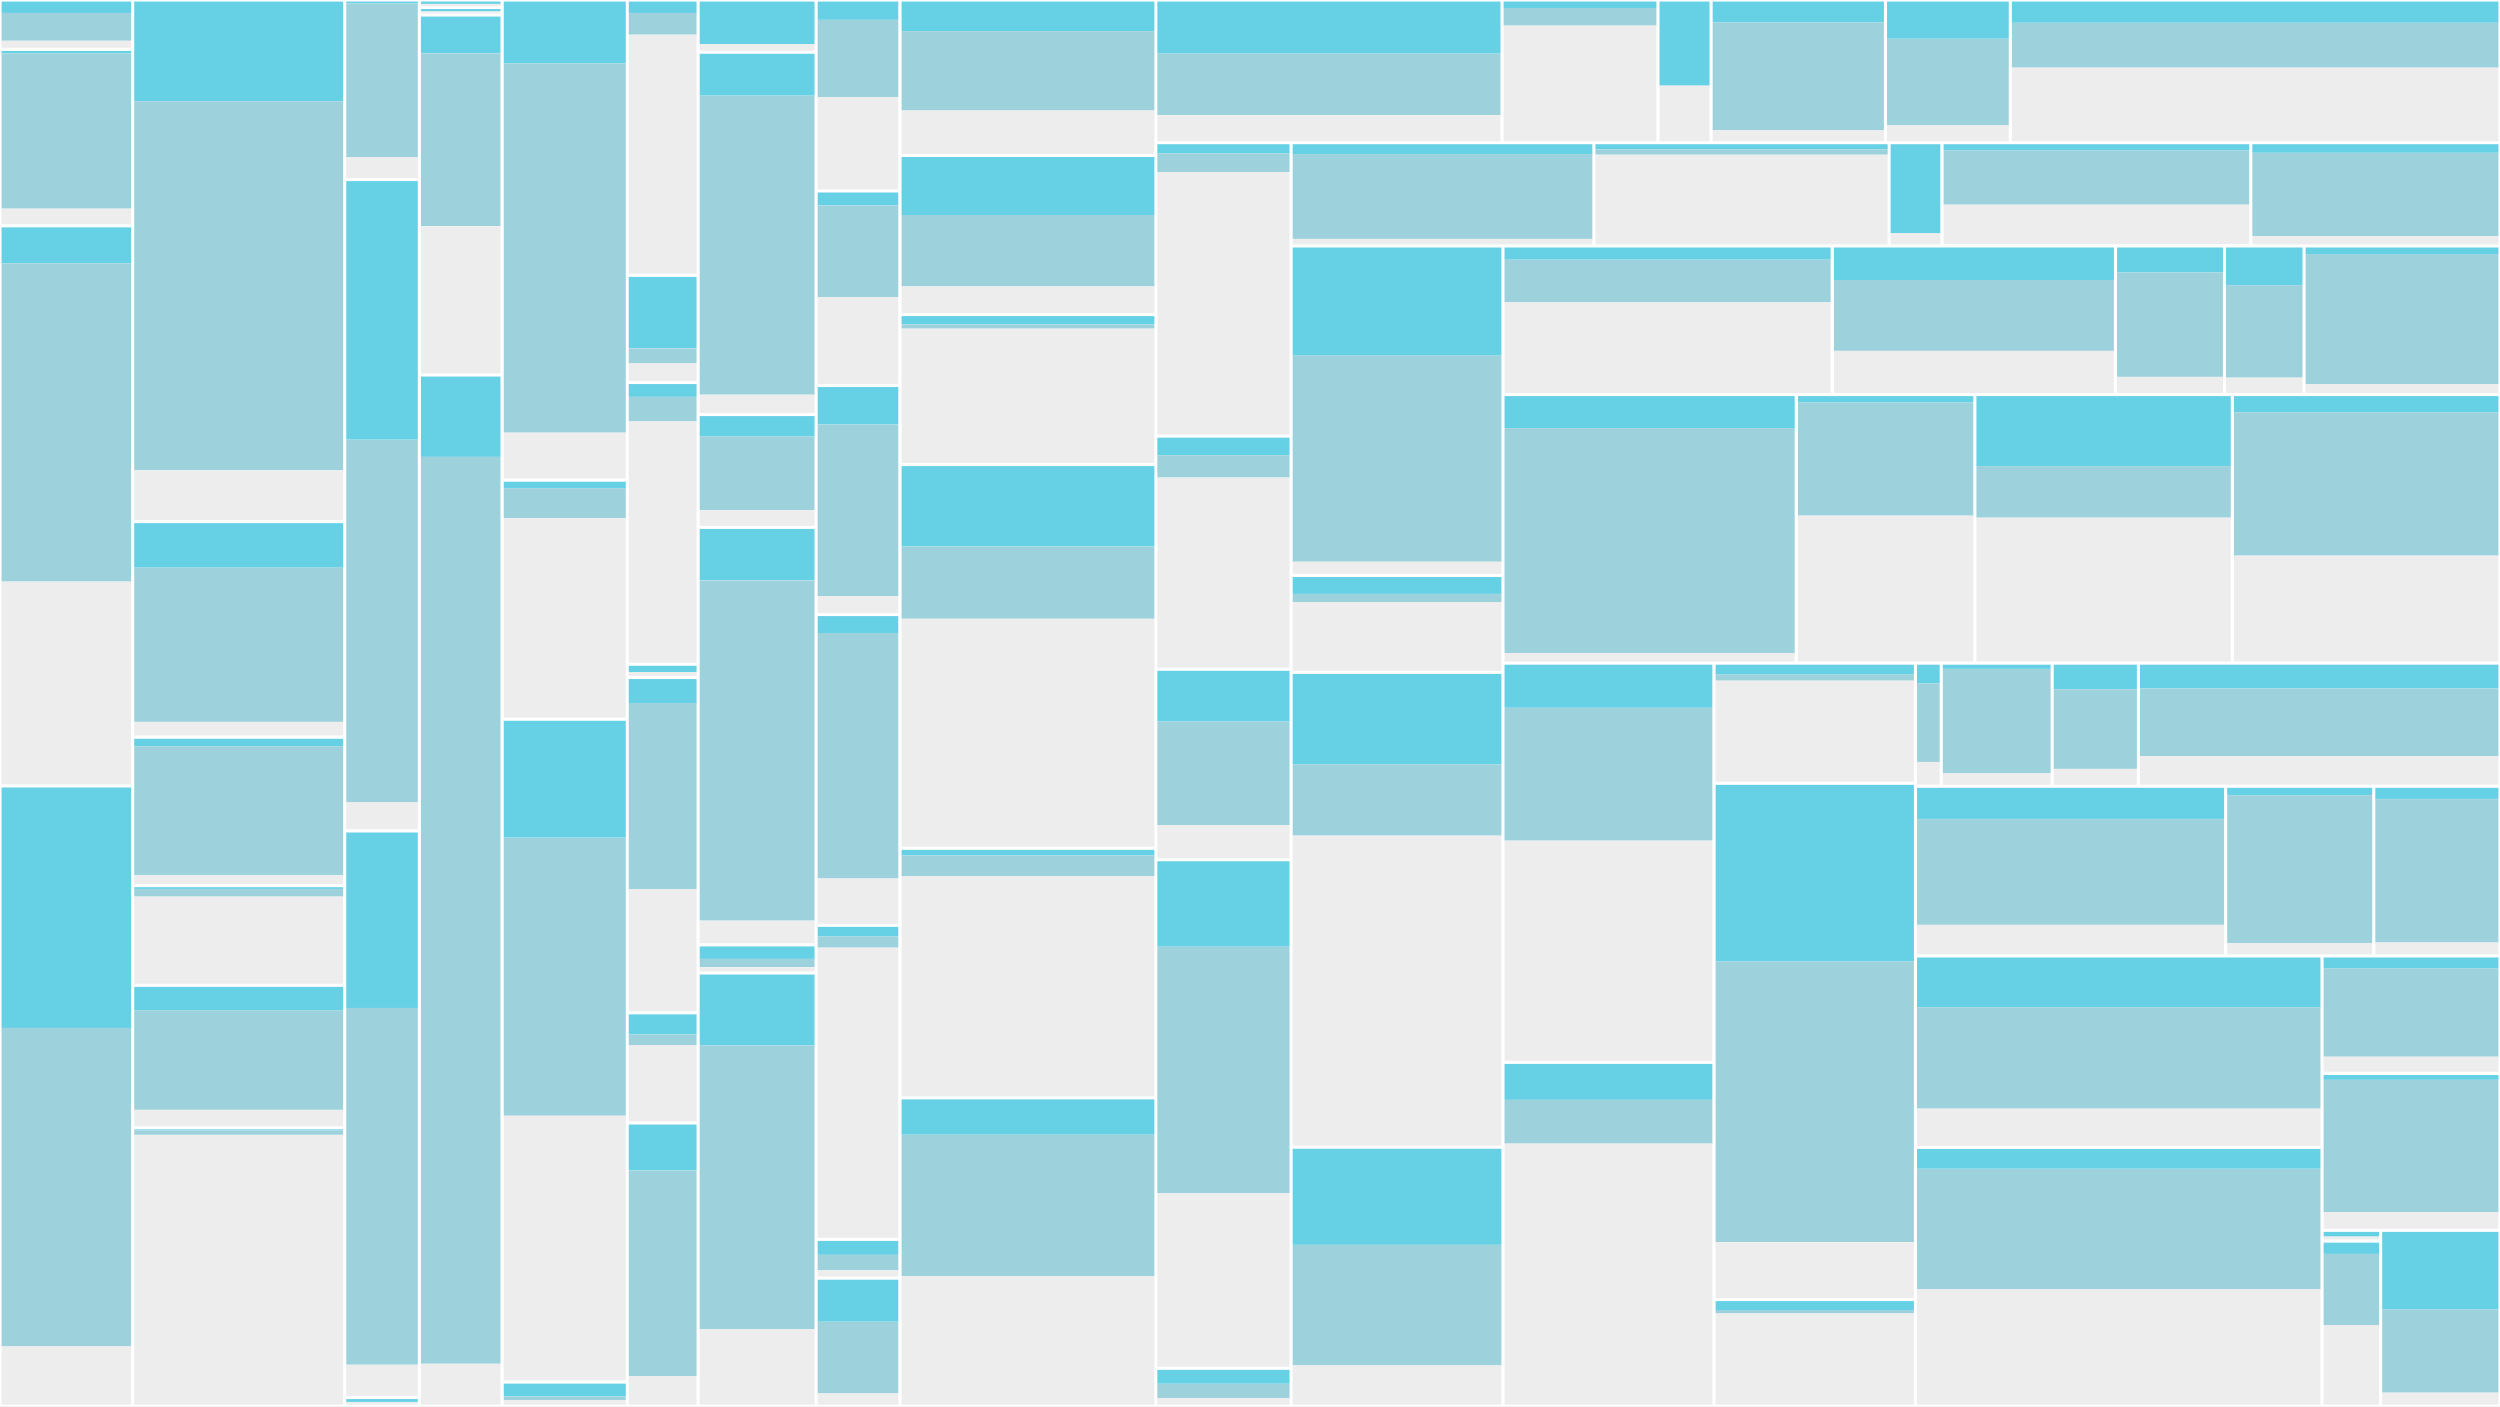
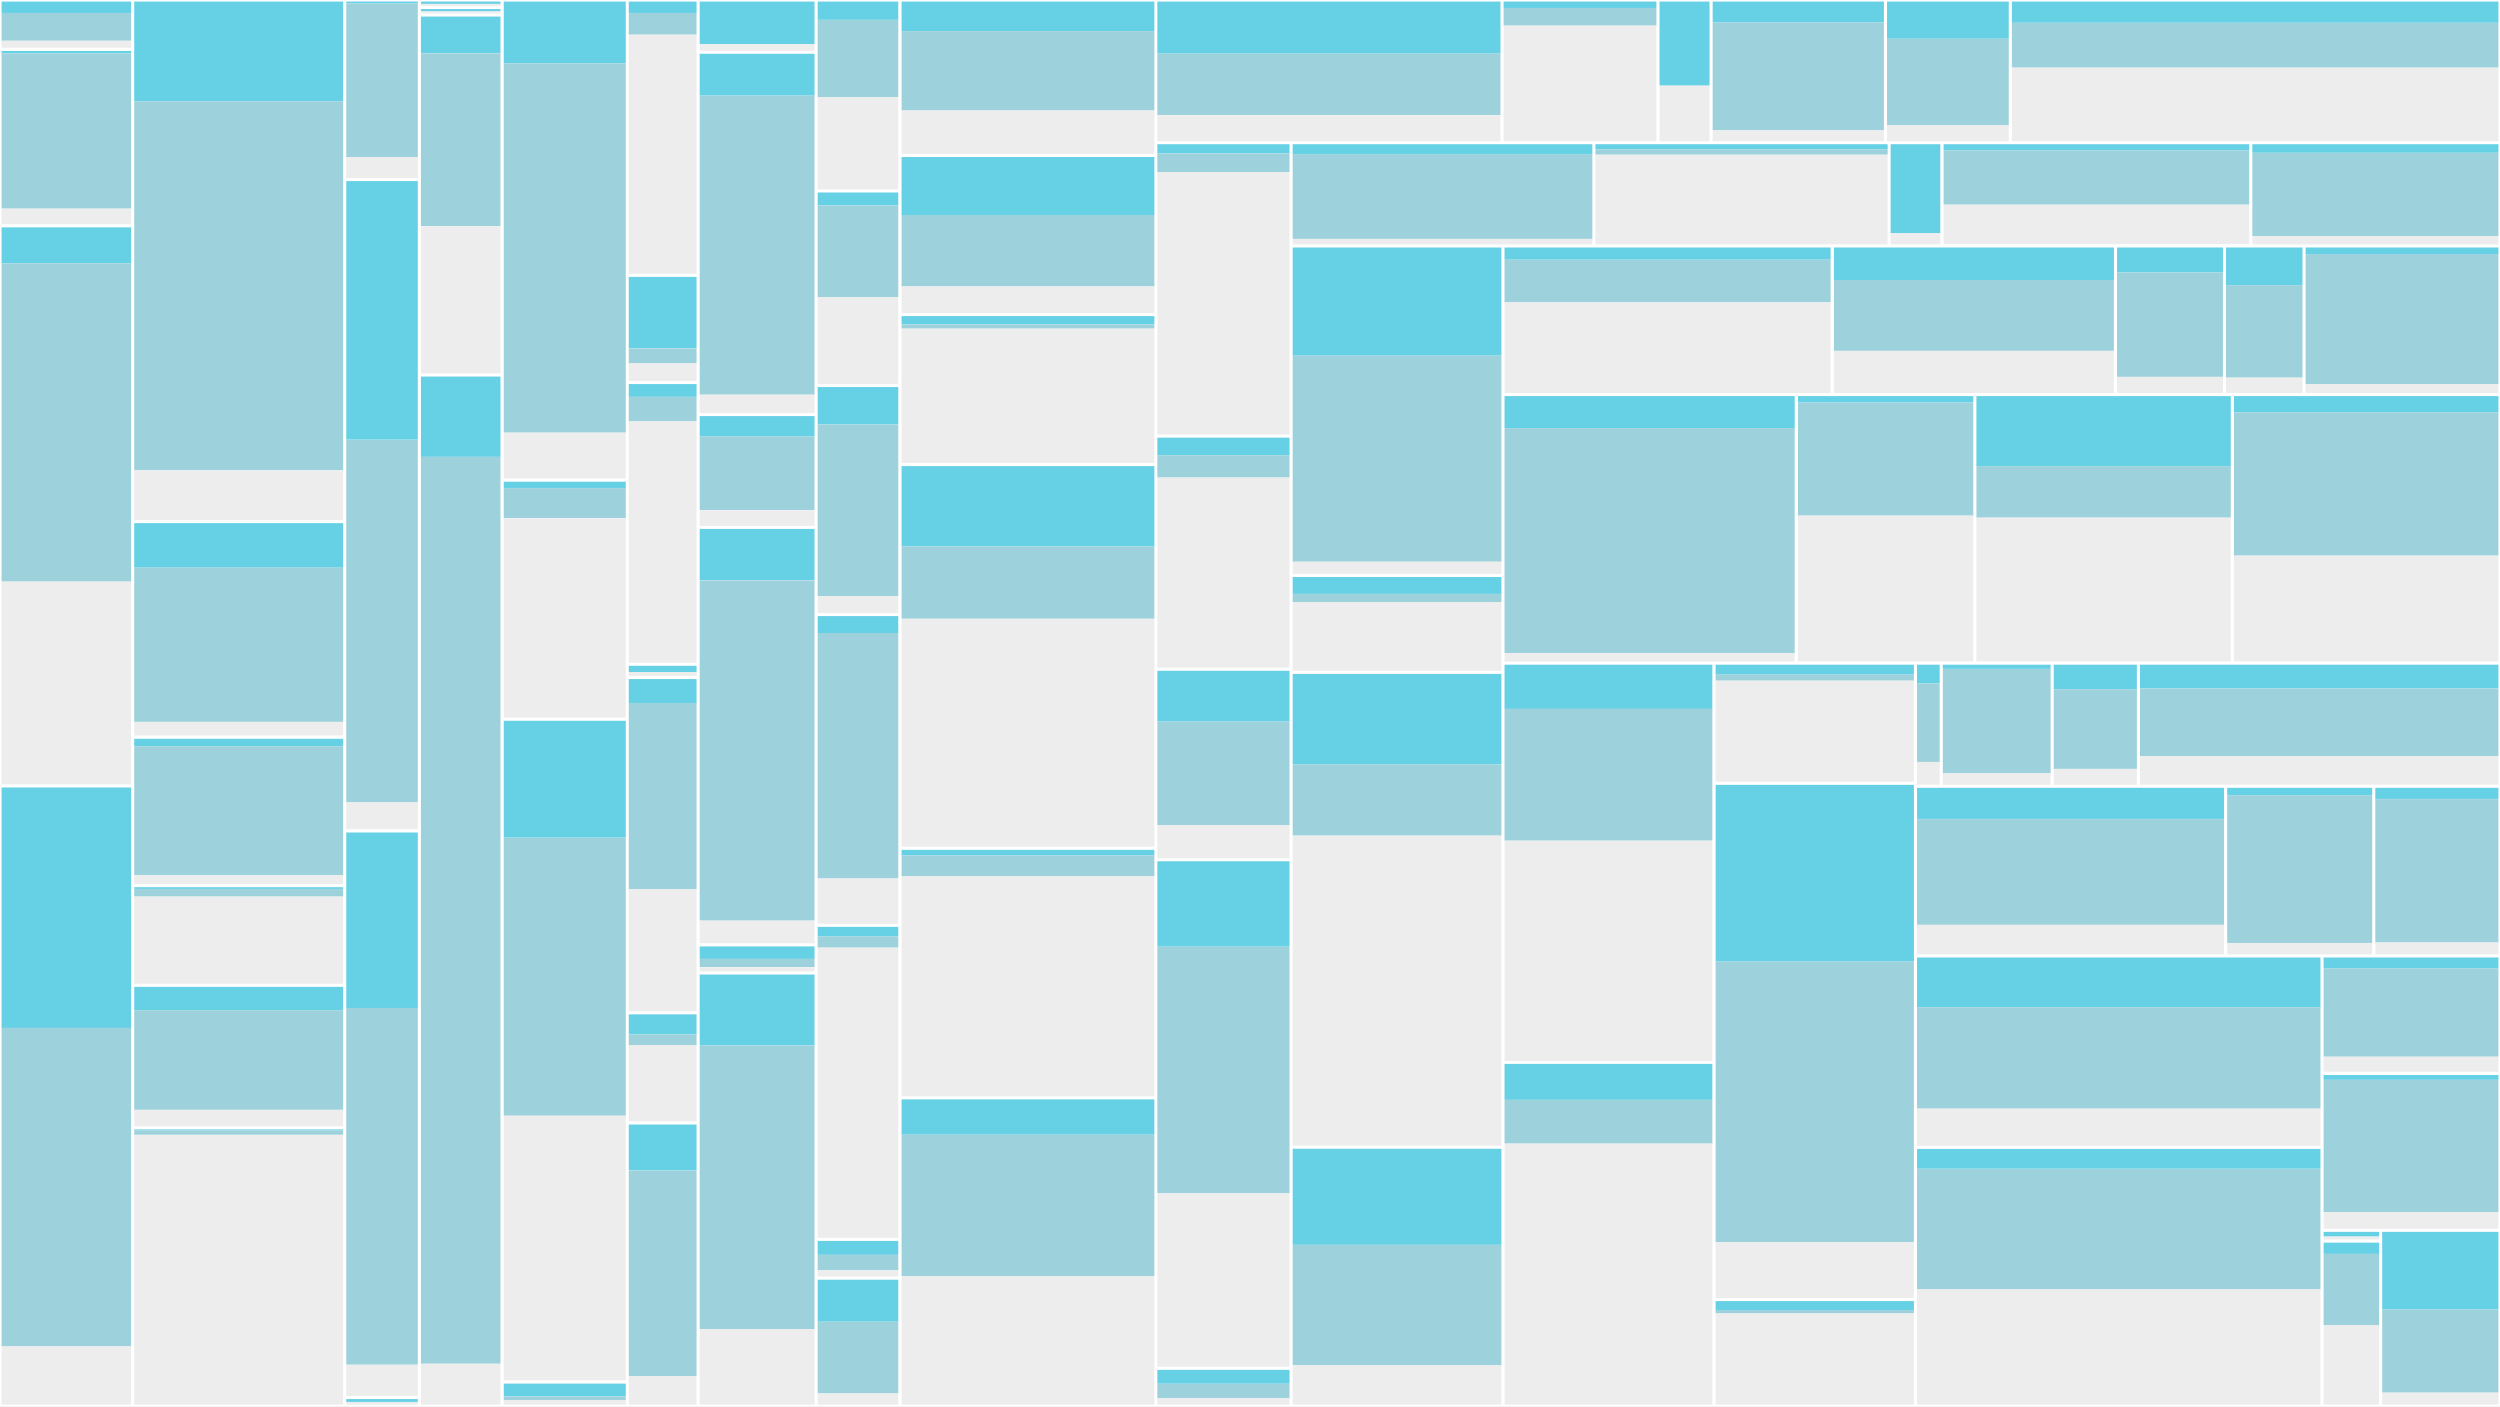
<svg xmlns="http://www.w3.org/2000/svg" viewBox="0 0 1600 900" width="1600" height="900" role="img" aria-label="Decoded overlay code coverage box tree, cyan band">
  <rect x="0" y="0" width="1600" height="900" fill="#ffffff" />
  <rect x="1" y="1" width="82.9" height="7.3" style="fill:hsl(190, 71%, 65%);fill:oklch(0.645 0.128 200)" />
  <rect x="1" y="8.3" width="82.9" height="17.8" style="fill:hsl(190, 48%, 74%);fill:oklch(0.740 0.085 200)" />
  <rect x="1" y="26.1" width="82.9" height="4.5" style="fill:hsl(190, 0%, 93%);fill:oklch(0.930 0.000 200)" />
  <rect x="1" y="32.6" width="82.9" height="1.6" style="fill:hsl(190, 71%, 65%);fill:oklch(0.645 0.128 200)" />
  <rect x="1" y="34.2" width="82.9" height="99.3" style="fill:hsl(190, 48%, 74%);fill:oklch(0.740 0.085 200)" />
  <rect x="1" y="133.6" width="82.9" height="9.9" style="fill:hsl(190, 0%, 93%);fill:oklch(0.930 0.000 200)" />
  <rect x="1" y="145.5" width="82.9" height="23" style="fill:hsl(190, 71%, 65%);fill:oklch(0.645 0.128 200)" />
  <rect x="1" y="168.5" width="82.9" height="203.7" style="fill:hsl(190, 48%, 74%);fill:oklch(0.740 0.085 200)" />
  <rect x="1" y="372.2" width="82.9" height="129.8" style="fill:hsl(190, 0%, 93%);fill:oklch(0.930 0.000 200)" />
  <rect x="1" y="504" width="82.9" height="153.9" style="fill:hsl(190, 71%, 65%);fill:oklch(0.645 0.128 200)" />
  <rect x="1" y="657.8" width="82.9" height="203.9" style="fill:hsl(190, 48%, 74%);fill:oklch(0.740 0.085 200)" />
  <rect x="1" y="861.7" width="82.9" height="37.3" style="fill:hsl(190, 0%, 93%);fill:oklch(0.930 0.000 200)" />
  <rect x="85.9" y="1" width="133.7" height="63.8" style="fill:hsl(190, 71%, 65%);fill:oklch(0.645 0.128 200)" />
  <rect x="85.9" y="64.8" width="133.7" height="236.2" style="fill:hsl(190, 48%, 74%);fill:oklch(0.740 0.085 200)" />
  <rect x="85.9" y="301" width="133.7" height="31.8" style="fill:hsl(190, 0%, 93%);fill:oklch(0.930 0.000 200)" />
  <rect x="85.9" y="334.8" width="133.7" height="28.5" style="fill:hsl(190, 71%, 65%);fill:oklch(0.645 0.128 200)" />
  <rect x="85.9" y="363.3" width="133.7" height="98.7" style="fill:hsl(190, 48%, 74%);fill:oklch(0.740 0.085 200)" />
  <rect x="85.9" y="462" width="133.7" height="8.7" style="fill:hsl(190, 0%, 93%);fill:oklch(0.930 0.000 200)" />
  <rect x="85.9" y="472.8" width="133.7" height="4.8" style="fill:hsl(190, 71%, 65%);fill:oklch(0.645 0.128 200)" />
  <rect x="85.9" y="477.6" width="133.7" height="82.6" style="fill:hsl(190, 48%, 74%);fill:oklch(0.740 0.085 200)" />
  <rect x="85.9" y="560.2" width="133.7" height="5.7" style="fill:hsl(190, 0%, 93%);fill:oklch(0.930 0.000 200)" />
  <rect x="85.9" y="567.8" width="133.7" height="1.1" style="fill:hsl(190, 71%, 65%);fill:oklch(0.645 0.128 200)" />
  <rect x="85.9" y="569" width="133.7" height="4.8" style="fill:hsl(190, 48%, 74%);fill:oklch(0.740 0.085 200)" />
  <rect x="85.9" y="573.8" width="133.7" height="55.8" style="fill:hsl(190, 0%, 93%);fill:oklch(0.930 0.000 200)" />
  <rect x="85.9" y="631.6" width="133.7" height="14.9" style="fill:hsl(190, 71%, 65%);fill:oklch(0.645 0.128 200)" />
  <rect x="85.9" y="646.5" width="133.7" height="63.8" style="fill:hsl(190, 48%, 74%);fill:oklch(0.740 0.085 200)" />
  <rect x="85.9" y="710.3" width="133.7" height="10.5" style="fill:hsl(190, 0%, 93%);fill:oklch(0.930 0.000 200)" />
  <rect x="85.9" y="722.8" width="133.7" height="0.6" style="fill:hsl(190, 71%, 65%);fill:oklch(0.645 0.128 200)" />
  <rect x="85.9" y="723.4" width="133.7" height="2.9" style="fill:hsl(190, 48%, 74%);fill:oklch(0.740 0.085 200)" />
  <rect x="85.9" y="726.3" width="133.7" height="172.7" style="fill:hsl(190, 0%, 93%);fill:oklch(0.930 0.000 200)" />
  <rect x="221.6" y="1" width="45.8" height="1.2" style="fill:hsl(190, 71%, 65%);fill:oklch(0.645 0.128 200)" />
  <rect x="221.6" y="2.2" width="45.8" height="98.3" style="fill:hsl(190, 48%, 74%);fill:oklch(0.740 0.085 200)" />
  <rect x="221.6" y="100.5" width="45.8" height="13.5" style="fill:hsl(190, 0%, 93%);fill:oklch(0.930 0.000 200)" />
  <rect x="221.6" y="115.9" width="45.8" height="165.5" style="fill:hsl(190, 71%, 65%);fill:oklch(0.645 0.128 200)" />
  <rect x="221.6" y="281.5" width="45.8" height="232" style="fill:hsl(190, 48%, 74%);fill:oklch(0.740 0.085 200)" />
  <rect x="221.6" y="513.4" width="45.8" height="17.3" style="fill:hsl(190, 0%, 93%);fill:oklch(0.930 0.000 200)" />
  <rect x="221.6" y="532.8" width="45.8" height="112.3" style="fill:hsl(190, 71%, 65%);fill:oklch(0.645 0.128 200)" />
  <rect x="221.6" y="645.1" width="45.8" height="228.3" style="fill:hsl(190, 48%, 74%);fill:oklch(0.740 0.085 200)" />
  <rect x="221.6" y="873.5" width="45.8" height="19.9" style="fill:hsl(190, 0%, 93%);fill:oklch(0.930 0.000 200)" />
  <rect x="221.6" y="895.4" width="45.8" height="1.9" style="fill:hsl(190, 71%, 65%);fill:oklch(0.645 0.128 200)" />
  <rect x="221.6" y="897.2" width="45.8" height="1.8" style="fill:hsl(190, 0%, 93%);fill:oklch(0.930 0.000 200)" />
  <rect x="269.4" y="1" width="50.9" height="1.5" style="fill:hsl(190, 71%, 65%);fill:oklch(0.645 0.128 200)" />
  <rect x="269.4" y="2.5" width="50.9" height="1.3" style="fill:hsl(190, 0%, 93%);fill:oklch(0.930 0.000 200)" />
  <rect x="269.4" y="5.8" width="50.9" height="1.5" style="fill:hsl(190, 71%, 65%);fill:oklch(0.645 0.128 200)" />
  <rect x="269.4" y="7.3" width="50.9" height="1.3" style="fill:hsl(190, 0%, 93%);fill:oklch(0.930 0.000 200)" />
  <rect x="269.4" y="10.6" width="50.9" height="23.4" style="fill:hsl(190, 71%, 65%);fill:oklch(0.645 0.128 200)" />
  <rect x="269.4" y="34.1" width="50.9" height="110.6" style="fill:hsl(190, 48%, 74%);fill:oklch(0.740 0.085 200)" />
  <rect x="269.4" y="144.7" width="50.9" height="94.3" style="fill:hsl(190, 0%, 93%);fill:oklch(0.930 0.000 200)" />
  <rect x="269.4" y="241" width="50.9" height="51.4" style="fill:hsl(190, 71%, 65%);fill:oklch(0.645 0.128 200)" />
  <rect x="269.4" y="292.4" width="50.9" height="580.4" style="fill:hsl(190, 48%, 74%);fill:oklch(0.740 0.085 200)" />
  <rect x="269.4" y="872.8" width="50.9" height="26.2" style="fill:hsl(190, 0%, 93%);fill:oklch(0.930 0.000 200)" />
  <rect x="322.4" y="1" width="78.1" height="39.6" style="fill:hsl(190, 71%, 65%);fill:oklch(0.645 0.128 200)" />
  <rect x="322.4" y="40.6" width="78.1" height="236.3" style="fill:hsl(190, 48%, 74%);fill:oklch(0.740 0.085 200)" />
  <rect x="322.4" y="276.9" width="78.1" height="29.4" style="fill:hsl(190, 0%, 93%);fill:oklch(0.930 0.000 200)" />
  <rect x="322.4" y="308.3" width="78.1" height="4.1" style="fill:hsl(190, 71%, 65%);fill:oklch(0.645 0.128 200)" />
  <rect x="322.4" y="312.4" width="78.1" height="19.2" style="fill:hsl(190, 48%, 74%);fill:oklch(0.740 0.085 200)" />
  <rect x="322.4" y="331.7" width="78.1" height="127.6" style="fill:hsl(190, 0%, 93%);fill:oklch(0.930 0.000 200)" />
  <rect x="322.4" y="461.3" width="78.1" height="74.8" style="fill:hsl(190, 71%, 65%);fill:oklch(0.645 0.128 200)" />
  <rect x="322.4" y="536.2" width="78.1" height="177.9" style="fill:hsl(190, 48%, 74%);fill:oklch(0.740 0.085 200)" />
  <rect x="322.4" y="714" width="78.1" height="169.4" style="fill:hsl(190, 0%, 93%);fill:oklch(0.930 0.000 200)" />
  <rect x="322.4" y="885.5" width="78.1" height="8.2" style="fill:hsl(190, 71%, 65%);fill:oklch(0.645 0.128 200)" />
  <rect x="322.4" y="893.7" width="78.1" height="2.5" style="fill:hsl(190, 48%, 74%);fill:oklch(0.740 0.085 200)" />
  <rect x="322.4" y="896.1" width="78.1" height="2.9" style="fill:hsl(190, 0%, 93%);fill:oklch(0.930 0.000 200)" />
  <rect x="402.4" y="1" width="43.4" height="7.3" style="fill:hsl(190, 71%, 65%);fill:oklch(0.645 0.128 200)" />
  <rect x="402.4" y="8.3" width="43.4" height="13.9" style="fill:hsl(190, 48%, 74%);fill:oklch(0.740 0.085 200)" />
  <rect x="402.4" y="22.2" width="43.4" height="153" style="fill:hsl(190, 0%, 93%);fill:oklch(0.930 0.000 200)" />
  <rect x="402.4" y="177.2" width="43.4" height="45.7" style="fill:hsl(190, 71%, 65%);fill:oklch(0.645 0.128 200)" />
  <rect x="402.4" y="223" width="43.4" height="9.6" style="fill:hsl(190, 48%, 74%);fill:oklch(0.740 0.085 200)" />
  <rect x="402.4" y="232.5" width="43.4" height="11.3" style="fill:hsl(190, 0%, 93%);fill:oklch(0.930 0.000 200)" />
  <rect x="402.4" y="245.8" width="43.4" height="8.2" style="fill:hsl(190, 71%, 65%);fill:oklch(0.645 0.128 200)" />
  <rect x="402.4" y="254" width="43.4" height="15.6" style="fill:hsl(190, 48%, 74%);fill:oklch(0.740 0.085 200)" />
  <rect x="402.4" y="269.6" width="43.4" height="154.5" style="fill:hsl(190, 0%, 93%);fill:oklch(0.930 0.000 200)" />
  <rect x="402.4" y="426.1" width="43.4" height="4.1" style="fill:hsl(190, 71%, 65%);fill:oklch(0.645 0.128 200)" />
  <rect x="402.4" y="430.1" width="43.4" height="2.5" style="fill:hsl(190, 0%, 93%);fill:oklch(0.930 0.000 200)" />
  <rect x="402.4" y="434.6" width="43.4" height="15.3" style="fill:hsl(190, 71%, 65%);fill:oklch(0.645 0.128 200)" />
  <rect x="402.4" y="449.9" width="43.4" height="119.1" style="fill:hsl(190, 48%, 74%);fill:oklch(0.740 0.085 200)" />
  <rect x="402.4" y="569" width="43.4" height="78.2" style="fill:hsl(190, 0%, 93%);fill:oklch(0.930 0.000 200)" />
  <rect x="402.4" y="649.2" width="43.4" height="12.8" style="fill:hsl(190, 71%, 65%);fill:oklch(0.645 0.128 200)" />
  <rect x="402.4" y="662" width="43.4" height="6.9" style="fill:hsl(190, 48%, 74%);fill:oklch(0.740 0.085 200)" />
  <rect x="402.4" y="668.8" width="43.4" height="48.9" style="fill:hsl(190, 0%, 93%);fill:oklch(0.930 0.000 200)" />
  <rect x="402.4" y="719.7" width="43.4" height="29.4" style="fill:hsl(190, 71%, 65%);fill:oklch(0.645 0.128 200)" />
  <rect x="402.4" y="749.2" width="43.4" height="131.6" style="fill:hsl(190, 48%, 74%);fill:oklch(0.740 0.085 200)" />
  <rect x="402.4" y="880.7" width="43.4" height="18.3" style="fill:hsl(190, 0%, 93%);fill:oklch(0.930 0.000 200)" />
  <rect x="447.8" y="1" width="73.5" height="27.3" style="fill:hsl(190, 71%, 65%);fill:oklch(0.645 0.128 200)" />
  <rect x="447.8" y="28.3" width="73.5" height="4.2" style="fill:hsl(190, 0%, 93%);fill:oklch(0.930 0.000 200)" />
  <rect x="447.8" y="34.4" width="73.5" height="26.8" style="fill:hsl(190, 71%, 65%);fill:oklch(0.645 0.128 200)" />
  <rect x="447.8" y="61.2" width="73.5" height="191.4" style="fill:hsl(190, 48%, 74%);fill:oklch(0.740 0.085 200)" />
  <rect x="447.8" y="252.6" width="73.5" height="11.7" style="fill:hsl(190, 0%, 93%);fill:oklch(0.930 0.000 200)" />
  <rect x="447.8" y="266.3" width="73.5" height="13.1" style="fill:hsl(190, 71%, 65%);fill:oklch(0.645 0.128 200)" />
  <rect x="447.8" y="279.4" width="73.5" height="47" style="fill:hsl(190, 48%, 74%);fill:oklch(0.740 0.085 200)" />
  <rect x="447.8" y="326.5" width="73.5" height="10.1" style="fill:hsl(190, 0%, 93%);fill:oklch(0.930 0.000 200)" />
  <rect x="447.8" y="338.5" width="73.5" height="32.9" style="fill:hsl(190, 71%, 65%);fill:oklch(0.645 0.128 200)" />
  <rect x="447.8" y="371.5" width="73.5" height="217.7" style="fill:hsl(190, 48%, 74%);fill:oklch(0.740 0.085 200)" />
  <rect x="447.8" y="589.2" width="73.5" height="14.5" style="fill:hsl(190, 0%, 93%);fill:oklch(0.930 0.000 200)" />
  <rect x="447.8" y="605.7" width="73.5" height="8" style="fill:hsl(190, 71%, 65%);fill:oklch(0.645 0.128 200)" />
  <rect x="447.8" y="613.7" width="73.5" height="5.2" style="fill:hsl(190, 48%, 74%);fill:oklch(0.740 0.085 200)" />
  <rect x="447.8" y="619" width="73.5" height="2.7" style="fill:hsl(190, 0%, 93%);fill:oklch(0.930 0.000 200)" />
  <rect x="447.8" y="623.7" width="73.5" height="45.4" style="fill:hsl(190, 71%, 65%);fill:oklch(0.645 0.128 200)" />
  <rect x="447.8" y="669.1" width="73.5" height="181.5" style="fill:hsl(190, 48%, 74%);fill:oklch(0.740 0.085 200)" />
  <rect x="447.8" y="850.6" width="73.5" height="48.4" style="fill:hsl(190, 0%, 93%);fill:oklch(0.930 0.000 200)" />
  <rect x="523.3" y="1" width="51.6" height="11.7" style="fill:hsl(190, 71%, 65%);fill:oklch(0.645 0.128 200)" />
  <rect x="523.3" y="12.7" width="51.6" height="49.5" style="fill:hsl(190, 48%, 74%);fill:oklch(0.740 0.085 200)" />
  <rect x="523.3" y="62.2" width="51.6" height="59" style="fill:hsl(190, 0%, 93%);fill:oklch(0.930 0.000 200)" />
  <rect x="523.3" y="123.2" width="51.6" height="8.3" style="fill:hsl(190, 71%, 65%);fill:oklch(0.645 0.128 200)" />
  <rect x="523.3" y="131.5" width="51.6" height="58.7" style="fill:hsl(190, 48%, 74%);fill:oklch(0.740 0.085 200)" />
  <rect x="523.3" y="190.2" width="51.6" height="55.5" style="fill:hsl(190, 0%, 93%);fill:oklch(0.930 0.000 200)" />
  <rect x="523.3" y="247.7" width="51.6" height="23.9" style="fill:hsl(190, 71%, 65%);fill:oklch(0.645 0.128 200)" />
  <rect x="523.3" y="271.6" width="51.6" height="109.9" style="fill:hsl(190, 48%, 74%);fill:oklch(0.740 0.085 200)" />
  <rect x="523.3" y="381.5" width="51.6" height="10.8" style="fill:hsl(190, 0%, 93%);fill:oklch(0.930 0.000 200)" />
  <rect x="523.3" y="394.3" width="51.6" height="10.9" style="fill:hsl(190, 71%, 65%);fill:oklch(0.645 0.128 200)" />
  <rect x="523.3" y="405.1" width="51.6" height="157.1" style="fill:hsl(190, 48%, 74%);fill:oklch(0.740 0.085 200)" />
  <rect x="523.3" y="562.3" width="51.6" height="28.9" style="fill:hsl(190, 0%, 93%);fill:oklch(0.930 0.000 200)" />
  <rect x="523.3" y="593.2" width="51.6" height="6.2" style="fill:hsl(190, 71%, 65%);fill:oklch(0.645 0.128 200)" />
  <rect x="523.3" y="599.4" width="51.6" height="7.1" style="fill:hsl(190, 48%, 74%);fill:oklch(0.740 0.085 200)" />
  <rect x="523.3" y="606.5" width="51.6" height="185.7" style="fill:hsl(190, 0%, 93%);fill:oklch(0.930 0.000 200)" />
  <rect x="523.3" y="794.2" width="51.6" height="8.9" style="fill:hsl(190, 71%, 65%);fill:oklch(0.645 0.128 200)" />
  <rect x="523.3" y="803.1" width="51.6" height="9.9" style="fill:hsl(190, 48%, 74%);fill:oklch(0.740 0.085 200)" />
  <rect x="523.3" y="813" width="51.6" height="4" style="fill:hsl(190, 0%, 93%);fill:oklch(0.930 0.000 200)" />
  <rect x="523.3" y="819" width="51.6" height="26.9" style="fill:hsl(190, 71%, 65%);fill:oklch(0.645 0.128 200)" />
  <rect x="523.3" y="845.9" width="51.6" height="45.9" style="fill:hsl(190, 48%, 74%);fill:oklch(0.740 0.085 200)" />
  <rect x="523.3" y="891.8" width="51.6" height="7.2" style="fill:hsl(190, 0%, 93%);fill:oklch(0.930 0.000 200)" />
  <rect x="577" y="1" width="161.8" height="18.9" style="fill:hsl(190, 71%, 65%);fill:oklch(0.645 0.128 200)" />
  <rect x="577" y="19.9" width="161.8" height="50.8" style="fill:hsl(190, 48%, 74%);fill:oklch(0.740 0.085 200)" />
  <rect x="577" y="70.7" width="161.8" height="27.7" style="fill:hsl(190, 0%, 93%);fill:oklch(0.930 0.000 200)" />
  <rect x="577" y="100.5" width="161.8" height="37.2" style="fill:hsl(190, 71%, 65%);fill:oklch(0.645 0.128 200)" />
  <rect x="577" y="137.6" width="161.8" height="45.7" style="fill:hsl(190, 48%, 74%);fill:oklch(0.740 0.085 200)" />
  <rect x="577" y="183.3" width="161.8" height="17" style="fill:hsl(190, 0%, 93%);fill:oklch(0.930 0.000 200)" />
  <rect x="577" y="202.3" width="161.8" height="5.3" style="fill:hsl(190, 71%, 65%);fill:oklch(0.645 0.128 200)" />
  <rect x="577" y="207.6" width="161.8" height="2.7" style="fill:hsl(190, 48%, 74%);fill:oklch(0.740 0.085 200)" />
  <rect x="577" y="210.4" width="161.8" height="85.9" style="fill:hsl(190, 0%, 93%);fill:oklch(0.930 0.000 200)" />
  <rect x="577" y="298.3" width="161.8" height="51.4" style="fill:hsl(190, 71%, 65%);fill:oklch(0.645 0.128 200)" />
  <rect x="577" y="349.7" width="161.8" height="46.3" style="fill:hsl(190, 48%, 74%);fill:oklch(0.740 0.085 200)" />
  <rect x="577" y="396" width="161.8" height="145.9" style="fill:hsl(190, 0%, 93%);fill:oklch(0.930 0.000 200)" />
  <rect x="577" y="543.9" width="161.8" height="3.6" style="fill:hsl(190, 71%, 65%);fill:oklch(0.645 0.128 200)" />
  <rect x="577" y="547.5" width="161.8" height="13.3" style="fill:hsl(190, 48%, 74%);fill:oklch(0.740 0.085 200)" />
  <rect x="577" y="560.8" width="161.8" height="140.8" style="fill:hsl(190, 0%, 93%);fill:oklch(0.930 0.000 200)" />
  <rect x="577" y="703.6" width="161.8" height="22.6" style="fill:hsl(190, 71%, 65%);fill:oklch(0.645 0.128 200)" />
  <rect x="577" y="726.1" width="161.8" height="90.7" style="fill:hsl(190, 48%, 74%);fill:oklch(0.740 0.085 200)" />
  <rect x="577" y="816.8" width="161.8" height="82.2" style="fill:hsl(190, 0%, 93%);fill:oklch(0.930 0.000 200)" />
  <rect x="740.7" y="1" width="219.6" height="33.3" style="fill:hsl(190, 71%, 65%);fill:oklch(0.645 0.128 200)" />
  <rect x="740.7" y="34.3" width="219.6" height="39.4" style="fill:hsl(190, 48%, 74%);fill:oklch(0.740 0.085 200)" />
  <rect x="740.7" y="73.7" width="219.6" height="16.7" style="fill:hsl(190, 0%, 93%);fill:oklch(0.930 0.000 200)" />
  <rect x="962.3" y="1" width="97.8" height="4.1" style="fill:hsl(190, 71%, 65%);fill:oklch(0.645 0.128 200)" />
  <rect x="962.3" y="5.1" width="97.8" height="11.3" style="fill:hsl(190, 48%, 74%);fill:oklch(0.740 0.085 200)" />
  <rect x="962.3" y="16.4" width="97.8" height="73.9" style="fill:hsl(190, 0%, 93%);fill:oklch(0.930 0.000 200)" />
  <rect x="1062.1" y="1" width="32" height="53.8" style="fill:hsl(190, 71%, 65%);fill:oklch(0.645 0.128 200)" />
  <rect x="1062.1" y="54.8" width="32" height="35.6" style="fill:hsl(190, 0%, 93%);fill:oklch(0.930 0.000 200)" />
  <rect x="1096.1" y="1" width="109.6" height="13.4" style="fill:hsl(190, 71%, 65%);fill:oklch(0.645 0.128 200)" />
  <rect x="1096.1" y="14.4" width="109.6" height="69" style="fill:hsl(190, 48%, 74%);fill:oklch(0.740 0.085 200)" />
  <rect x="1096.1" y="83.4" width="109.6" height="6.9" style="fill:hsl(190, 0%, 93%);fill:oklch(0.930 0.000 200)" />
  <rect x="1207.7" y="1" width="77.9" height="23.8" style="fill:hsl(190, 71%, 65%);fill:oklch(0.645 0.128 200)" />
  <rect x="1207.7" y="24.8" width="77.9" height="55.4" style="fill:hsl(190, 48%, 74%);fill:oklch(0.740 0.085 200)" />
  <rect x="1207.7" y="80.2" width="77.9" height="10.2" style="fill:hsl(190, 0%, 93%);fill:oklch(0.930 0.000 200)" />
  <rect x="1287.6" y="1" width="311.4" height="13.6" style="fill:hsl(190, 71%, 65%);fill:oklch(0.645 0.128 200)" />
  <rect x="1287.6" y="14.6" width="311.4" height="28.7" style="fill:hsl(190, 48%, 74%);fill:oklch(0.740 0.085 200)" />
  <rect x="1287.6" y="43.3" width="311.4" height="47" style="fill:hsl(190, 0%, 93%);fill:oklch(0.930 0.000 200)" />
  <rect x="740.7" y="92.3" width="84.6" height="5.9" style="fill:hsl(190, 71%, 65%);fill:oklch(0.645 0.128 200)" />
  <rect x="740.7" y="98.2" width="84.6" height="11.9" style="fill:hsl(190, 48%, 74%);fill:oklch(0.740 0.085 200)" />
  <rect x="740.7" y="110.1" width="84.6" height="168" style="fill:hsl(190, 0%, 93%);fill:oklch(0.930 0.000 200)" />
  <rect x="740.7" y="280.1" width="84.6" height="11.2" style="fill:hsl(190, 71%, 65%);fill:oklch(0.645 0.128 200)" />
  <rect x="740.7" y="291.3" width="84.6" height="14.3" style="fill:hsl(190, 48%, 74%);fill:oklch(0.740 0.085 200)" />
  <rect x="740.7" y="305.7" width="84.6" height="121.6" style="fill:hsl(190, 0%, 93%);fill:oklch(0.930 0.000 200)" />
  <rect x="740.7" y="429.3" width="84.6" height="32.5" style="fill:hsl(190, 71%, 65%);fill:oklch(0.645 0.128 200)" />
  <rect x="740.7" y="461.8" width="84.6" height="66.2" style="fill:hsl(190, 48%, 74%);fill:oklch(0.740 0.085 200)" />
  <rect x="740.7" y="528" width="84.6" height="21.3" style="fill:hsl(190, 0%, 93%);fill:oklch(0.930 0.000 200)" />
  <rect x="740.7" y="551.2" width="84.6" height="54.7" style="fill:hsl(190, 71%, 65%);fill:oklch(0.645 0.128 200)" />
  <rect x="740.7" y="606" width="84.6" height="157.7" style="fill:hsl(190, 48%, 74%);fill:oklch(0.740 0.085 200)" />
  <rect x="740.7" y="763.7" width="84.6" height="111" style="fill:hsl(190, 0%, 93%);fill:oklch(0.930 0.000 200)" />
  <rect x="740.7" y="876.7" width="84.6" height="8.9" style="fill:hsl(190, 71%, 65%);fill:oklch(0.645 0.128 200)" />
  <rect x="740.7" y="885.7" width="84.6" height="9.2" style="fill:hsl(190, 48%, 74%);fill:oklch(0.740 0.085 200)" />
  <rect x="740.7" y="894.8" width="84.6" height="4.2" style="fill:hsl(190, 0%, 93%);fill:oklch(0.930 0.000 200)" />
  <rect x="827.3" y="92.3" width="191.8" height="6.3" style="fill:hsl(190, 71%, 65%);fill:oklch(0.645 0.128 200)" />
  <rect x="827.3" y="98.6" width="191.8" height="54.3" style="fill:hsl(190, 48%, 74%);fill:oklch(0.740 0.085 200)" />
  <rect x="827.3" y="152.9" width="191.8" height="3.5" style="fill:hsl(190, 0%, 93%);fill:oklch(0.930 0.000 200)" />
  <rect x="1021.1" y="92.3" width="187" height="3.3" style="fill:hsl(190, 71%, 65%);fill:oklch(0.645 0.128 200)" />
  <rect x="1021.1" y="95.6" width="187" height="3.4" style="fill:hsl(190, 48%, 74%);fill:oklch(0.740 0.085 200)" />
  <rect x="1021.1" y="99.1" width="187" height="57.3" style="fill:hsl(190, 0%, 93%);fill:oklch(0.930 0.000 200)" />
  <rect x="1210" y="92.3" width="31.8" height="57" style="fill:hsl(190, 71%, 65%);fill:oklch(0.645 0.128 200)" />
  <rect x="1210" y="149.3" width="31.8" height="7.1" style="fill:hsl(190, 0%, 93%);fill:oklch(0.930 0.000 200)" />
  <rect x="1243.9" y="92.3" width="195.6" height="3.9" style="fill:hsl(190, 71%, 65%);fill:oklch(0.645 0.128 200)" />
  <rect x="1243.9" y="96.2" width="195.6" height="34.8" style="fill:hsl(190, 48%, 74%);fill:oklch(0.740 0.085 200)" />
  <rect x="1243.9" y="131" width="195.6" height="25.3" style="fill:hsl(190, 0%, 93%);fill:oklch(0.930 0.000 200)" />
  <rect x="1441.5" y="92.3" width="157.5" height="5.5" style="fill:hsl(190, 71%, 65%);fill:oklch(0.645 0.128 200)" />
  <rect x="1441.5" y="97.8" width="157.5" height="53.3" style="fill:hsl(190, 48%, 74%);fill:oklch(0.740 0.085 200)" />
  <rect x="1441.5" y="151.1" width="157.5" height="5.3" style="fill:hsl(190, 0%, 93%);fill:oklch(0.930 0.000 200)" />
  <rect x="827.3" y="158.4" width="133.6" height="69.2" style="fill:hsl(190, 71%, 65%);fill:oklch(0.645 0.128 200)" />
  <rect x="827.3" y="227.5" width="133.6" height="132" style="fill:hsl(190, 48%, 74%);fill:oklch(0.740 0.085 200)" />
  <rect x="827.3" y="359.5" width="133.6" height="7.8" style="fill:hsl(190, 0%, 93%);fill:oklch(0.930 0.000 200)" />
  <rect x="827.3" y="369.3" width="133.6" height="10.8" style="fill:hsl(190, 71%, 65%);fill:oklch(0.645 0.128 200)" />
  <rect x="827.3" y="380.1" width="133.6" height="5.2" style="fill:hsl(190, 48%, 74%);fill:oklch(0.740 0.085 200)" />
  <rect x="827.3" y="385.3" width="133.6" height="44" style="fill:hsl(190, 0%, 93%);fill:oklch(0.930 0.000 200)" />
  <rect x="827.3" y="431.3" width="133.6" height="58" style="fill:hsl(190, 71%, 65%);fill:oklch(0.645 0.128 200)" />
  <rect x="827.3" y="489.3" width="133.6" height="45.5" style="fill:hsl(190, 48%, 74%);fill:oklch(0.740 0.085 200)" />
  <rect x="827.3" y="534.8" width="133.6" height="198.4" style="fill:hsl(190, 0%, 93%);fill:oklch(0.930 0.000 200)" />
  <rect x="827.3" y="735.2" width="133.6" height="61.5" style="fill:hsl(190, 71%, 65%);fill:oklch(0.645 0.128 200)" />
  <rect x="827.3" y="796.7" width="133.6" height="77.1" style="fill:hsl(190, 48%, 74%);fill:oklch(0.740 0.085 200)" />
  <rect x="827.3" y="873.9" width="133.6" height="25.1" style="fill:hsl(190, 0%, 93%);fill:oklch(0.930 0.000 200)" />
  <rect x="962.9" y="158.4" width="208.7" height="7.8" style="fill:hsl(190, 71%, 65%);fill:oklch(0.645 0.128 200)" />
  <rect x="962.9" y="166.2" width="208.7" height="27.3" style="fill:hsl(190, 48%, 74%);fill:oklch(0.740 0.085 200)" />
  <rect x="962.9" y="193.5" width="208.7" height="58" style="fill:hsl(190, 0%, 93%);fill:oklch(0.930 0.000 200)" />
  <rect x="1173.7" y="158.4" width="179.2" height="20.8" style="fill:hsl(190, 71%, 65%);fill:oklch(0.645 0.128 200)" />
  <rect x="1173.7" y="179.2" width="179.2" height="45.4" style="fill:hsl(190, 48%, 74%);fill:oklch(0.740 0.085 200)" />
  <rect x="1173.7" y="224.5" width="179.2" height="27" style="fill:hsl(190, 0%, 93%);fill:oklch(0.930 0.000 200)" />
  <rect x="1354.9" y="158.4" width="67.8" height="15.9" style="fill:hsl(190, 71%, 65%);fill:oklch(0.645 0.128 200)" />
  <rect x="1354.9" y="174.3" width="67.8" height="66.9" style="fill:hsl(190, 48%, 74%);fill:oklch(0.740 0.085 200)" />
  <rect x="1354.9" y="241.2" width="67.8" height="10.3" style="fill:hsl(190, 0%, 93%);fill:oklch(0.930 0.000 200)" />
  <rect x="1424.6" y="158.4" width="49" height="24.2" style="fill:hsl(190, 71%, 65%);fill:oklch(0.645 0.128 200)" />
  <rect x="1424.6" y="182.5" width="49" height="59.2" style="fill:hsl(190, 48%, 74%);fill:oklch(0.740 0.085 200)" />
  <rect x="1424.6" y="241.7" width="49" height="9.8" style="fill:hsl(190, 0%, 93%);fill:oklch(0.930 0.000 200)" />
  <rect x="1475.6" y="158.4" width="123.4" height="4.3" style="fill:hsl(190, 71%, 65%);fill:oklch(0.645 0.128 200)" />
  <rect x="1475.6" y="162.6" width="123.4" height="83.3" style="fill:hsl(190, 48%, 74%);fill:oklch(0.740 0.085 200)" />
  <rect x="1475.6" y="245.9" width="123.4" height="5.6" style="fill:hsl(190, 0%, 93%);fill:oklch(0.930 0.000 200)" />
  <rect x="962.9" y="253.5" width="185.7" height="20.5" style="fill:hsl(190, 71%, 65%);fill:oklch(0.645 0.128 200)" />
  <rect x="962.9" y="274" width="185.7" height="144" style="fill:hsl(190, 48%, 74%);fill:oklch(0.740 0.085 200)" />
  <rect x="962.9" y="418" width="185.7" height="5.4" style="fill:hsl(190, 0%, 93%);fill:oklch(0.930 0.000 200)" />
  <rect x="1150.7" y="253.5" width="112.2" height="4.1" style="fill:hsl(190, 71%, 65%);fill:oklch(0.645 0.128 200)" />
  <rect x="1150.7" y="257.6" width="112.2" height="72.4" style="fill:hsl(190, 48%, 74%);fill:oklch(0.740 0.085 200)" />
  <rect x="1150.7" y="330" width="112.2" height="93.3" style="fill:hsl(190, 0%, 93%);fill:oklch(0.930 0.000 200)" />
  <rect x="1264.9" y="253.5" width="162.8" height="44.8" style="fill:hsl(190, 71%, 65%);fill:oklch(0.645 0.128 200)" />
  <rect x="1264.9" y="298.3" width="162.8" height="33" style="fill:hsl(190, 48%, 74%);fill:oklch(0.740 0.085 200)" />
  <rect x="1264.9" y="331.3" width="162.8" height="92" style="fill:hsl(190, 0%, 93%);fill:oklch(0.930 0.000 200)" />
  <rect x="1429.7" y="253.5" width="169.3" height="10.5" style="fill:hsl(190, 71%, 65%);fill:oklch(0.645 0.128 200)" />
  <rect x="1429.7" y="264" width="169.3" height="91.6" style="fill:hsl(190, 48%, 74%);fill:oklch(0.740 0.085 200)" />
  <rect x="1429.7" y="355.6" width="169.3" height="67.7" style="fill:hsl(190, 0%, 93%);fill:oklch(0.930 0.000 200)" />
-   <rect x="962.9" y="425.4" width="133" height="27.6" style="fill:hsl(190, 71%, 65%);fill:oklch(0.645 0.128 200)" />
-   <rect x="962.9" y="453" width="133" height="85" style="fill:hsl(190, 48%, 74%);fill:oklch(0.740 0.085 200)" />
-   <rect x="962.9" y="538" width="133" height="140.9" style="fill:hsl(190, 0%, 93%);fill:oklch(0.930 0.000 200)" />
+   <rect x="962.9" y="425.4" width="133" height="28.3" style="fill:hsl(190, 71%, 65%);fill:oklch(0.645 0.128 200)" />
+   <rect x="962.9" y="453.6" width="133" height="84.4" style="fill:hsl(190, 48%, 74%);fill:oklch(0.740 0.085 200)" />
+   <rect x="962.9" y="538.1" width="133" height="140.9" style="fill:hsl(190, 0%, 93%);fill:oklch(0.930 0.000 200)" />
  <rect x="962.9" y="680.9" width="133" height="23" style="fill:hsl(190, 71%, 65%);fill:oklch(0.645 0.128 200)" />
  <rect x="962.9" y="703.9" width="133" height="28" style="fill:hsl(190, 48%, 74%);fill:oklch(0.740 0.085 200)" />
  <rect x="962.9" y="731.9" width="133" height="167.1" style="fill:hsl(190, 0%, 93%);fill:oklch(0.930 0.000 200)" />
  <rect x="1098" y="425.4" width="126.9" height="6.3" style="fill:hsl(190, 71%, 65%);fill:oklch(0.645 0.128 200)" />
  <rect x="1098" y="431.6" width="126.9" height="4" style="fill:hsl(190, 48%, 74%);fill:oklch(0.740 0.085 200)" />
  <rect x="1098" y="435.7" width="126.9" height="64.6" style="fill:hsl(190, 0%, 93%);fill:oklch(0.930 0.000 200)" />
  <rect x="1098" y="502.3" width="126.9" height="113.1" style="fill:hsl(190, 71%, 65%);fill:oklch(0.645 0.128 200)" />
  <rect x="1098" y="615.4" width="126.9" height="179.6" style="fill:hsl(190, 48%, 74%);fill:oklch(0.740 0.085 200)" />
  <rect x="1098" y="795" width="126.9" height="35.7" style="fill:hsl(190, 0%, 93%);fill:oklch(0.930 0.000 200)" />
  <rect x="1098" y="832.7" width="126.9" height="5.7" style="fill:hsl(190, 71%, 65%);fill:oklch(0.645 0.128 200)" />
  <rect x="1098" y="838.4" width="126.9" height="2.2" style="fill:hsl(190, 48%, 74%);fill:oklch(0.740 0.085 200)" />
  <rect x="1098" y="840.6" width="126.9" height="58.4" style="fill:hsl(190, 0%, 93%);fill:oklch(0.930 0.000 200)" />
  <rect x="1226.9" y="425.4" width="14.5" height="12" style="fill:hsl(190, 71%, 65%);fill:oklch(0.645 0.128 200)" />
  <rect x="1226.9" y="437.4" width="14.5" height="50.3" style="fill:hsl(190, 48%, 74%);fill:oklch(0.740 0.085 200)" />
  <rect x="1226.9" y="487.6" width="14.5" height="14.6" style="fill:hsl(190, 0%, 93%);fill:oklch(0.930 0.000 200)" />
  <rect x="1243.4" y="425.4" width="69" height="2.7" style="fill:hsl(190, 71%, 65%);fill:oklch(0.645 0.128 200)" />
  <rect x="1243.4" y="428.1" width="69" height="66.8" style="fill:hsl(190, 48%, 74%);fill:oklch(0.740 0.085 200)" />
  <rect x="1243.4" y="494.9" width="69" height="7.4" style="fill:hsl(190, 0%, 93%);fill:oklch(0.930 0.000 200)" />
  <rect x="1314.4" y="425.4" width="53.2" height="15.7" style="fill:hsl(190, 71%, 65%);fill:oklch(0.645 0.128 200)" />
  <rect x="1314.4" y="441.1" width="53.2" height="51" style="fill:hsl(190, 48%, 74%);fill:oklch(0.740 0.085 200)" />
  <rect x="1314.4" y="492.1" width="53.2" height="10.2" style="fill:hsl(190, 0%, 93%);fill:oklch(0.930 0.000 200)" />
  <rect x="1369.6" y="425.4" width="229.4" height="15.2" style="fill:hsl(190, 71%, 65%);fill:oklch(0.645 0.128 200)" />
  <rect x="1369.6" y="440.6" width="229.4" height="43.4" style="fill:hsl(190, 48%, 74%);fill:oklch(0.740 0.085 200)" />
  <rect x="1369.6" y="483.9" width="229.4" height="18.3" style="fill:hsl(190, 0%, 93%);fill:oklch(0.930 0.000 200)" />
  <rect x="1226.9" y="504.2" width="196.5" height="19.9" style="fill:hsl(190, 71%, 65%);fill:oklch(0.645 0.128 200)" />
  <rect x="1226.9" y="524.2" width="196.5" height="67.7" style="fill:hsl(190, 48%, 74%);fill:oklch(0.740 0.085 200)" />
  <rect x="1226.9" y="591.9" width="196.5" height="18.9" style="fill:hsl(190, 0%, 93%);fill:oklch(0.930 0.000 200)" />
  <rect x="1425.4" y="504.2" width="92.8" height="4.7" style="fill:hsl(190, 71%, 65%);fill:oklch(0.645 0.128 200)" />
  <rect x="1425.4" y="508.9" width="92.8" height="94.6" style="fill:hsl(190, 48%, 74%);fill:oklch(0.740 0.085 200)" />
  <rect x="1425.4" y="603.5" width="92.8" height="7.3" style="fill:hsl(190, 0%, 93%);fill:oklch(0.930 0.000 200)" />
  <rect x="1520.2" y="504.2" width="78.8" height="7.1" style="fill:hsl(190, 71%, 65%);fill:oklch(0.645 0.128 200)" />
  <rect x="1520.2" y="511.4" width="78.8" height="91.8" style="fill:hsl(190, 48%, 74%);fill:oklch(0.740 0.085 200)" />
  <rect x="1520.2" y="603.2" width="78.8" height="7.6" style="fill:hsl(190, 0%, 93%);fill:oklch(0.930 0.000 200)" />
  <rect x="1226.9" y="612.8" width="258.2" height="31.8" style="fill:hsl(190, 71%, 65%);fill:oklch(0.645 0.128 200)" />
  <rect x="1226.9" y="644.6" width="258.2" height="64.9" style="fill:hsl(190, 48%, 74%);fill:oklch(0.740 0.085 200)" />
  <rect x="1226.9" y="709.6" width="258.2" height="23.8" style="fill:hsl(190, 0%, 93%);fill:oklch(0.930 0.000 200)" />
  <rect x="1226.9" y="735.3" width="258.2" height="12.7" style="fill:hsl(190, 71%, 65%);fill:oklch(0.645 0.128 200)" />
  <rect x="1226.9" y="748.1" width="258.2" height="77.1" style="fill:hsl(190, 48%, 74%);fill:oklch(0.740 0.085 200)" />
  <rect x="1226.9" y="825.2" width="258.2" height="73.8" style="fill:hsl(190, 0%, 93%);fill:oklch(0.930 0.000 200)" />
  <rect x="1487.1" y="612.8" width="111.9" height="7" style="fill:hsl(190, 71%, 65%);fill:oklch(0.645 0.128 200)" />
  <rect x="1487.1" y="619.7" width="111.9" height="56.6" style="fill:hsl(190, 48%, 74%);fill:oklch(0.740 0.085 200)" />
  <rect x="1487.1" y="676.3" width="111.9" height="9.6" style="fill:hsl(190, 0%, 93%);fill:oklch(0.930 0.000 200)" />
  <rect x="1487.1" y="688" width="111.9" height="3.1" style="fill:hsl(190, 71%, 65%);fill:oklch(0.645 0.128 200)" />
  <rect x="1487.1" y="691.1" width="111.9" height="84.7" style="fill:hsl(190, 48%, 74%);fill:oklch(0.740 0.085 200)" />
  <rect x="1487.1" y="775.8" width="111.9" height="10.6" style="fill:hsl(190, 0%, 93%);fill:oklch(0.930 0.000 200)" />
  <rect x="1487.1" y="788.4" width="35.5" height="3" style="fill:hsl(190, 71%, 65%);fill:oklch(0.645 0.128 200)" />
  <rect x="1487.1" y="791.4" width="35.5" height="1.9" style="fill:hsl(190, 0%, 93%);fill:oklch(0.930 0.000 200)" />
  <rect x="1487.1" y="795.3" width="35.5" height="7.2" style="fill:hsl(190, 71%, 65%);fill:oklch(0.645 0.128 200)" />
  <rect x="1487.1" y="802.5" width="35.5" height="45.5" style="fill:hsl(190, 48%, 74%);fill:oklch(0.740 0.085 200)" />
  <rect x="1487.1" y="848" width="35.5" height="51" style="fill:hsl(190, 0%, 93%);fill:oklch(0.930 0.000 200)" />
  <rect x="1524.6" y="788.4" width="74.4" height="49.7" style="fill:hsl(190, 71%, 65%);fill:oklch(0.645 0.128 200)" />
  <rect x="1524.6" y="838.1" width="74.4" height="53.2" style="fill:hsl(190, 48%, 74%);fill:oklch(0.740 0.085 200)" />
  <rect x="1524.6" y="891.3" width="74.4" height="7.7" style="fill:hsl(190, 0%, 93%);fill:oklch(0.930 0.000 200)" />
</svg>
